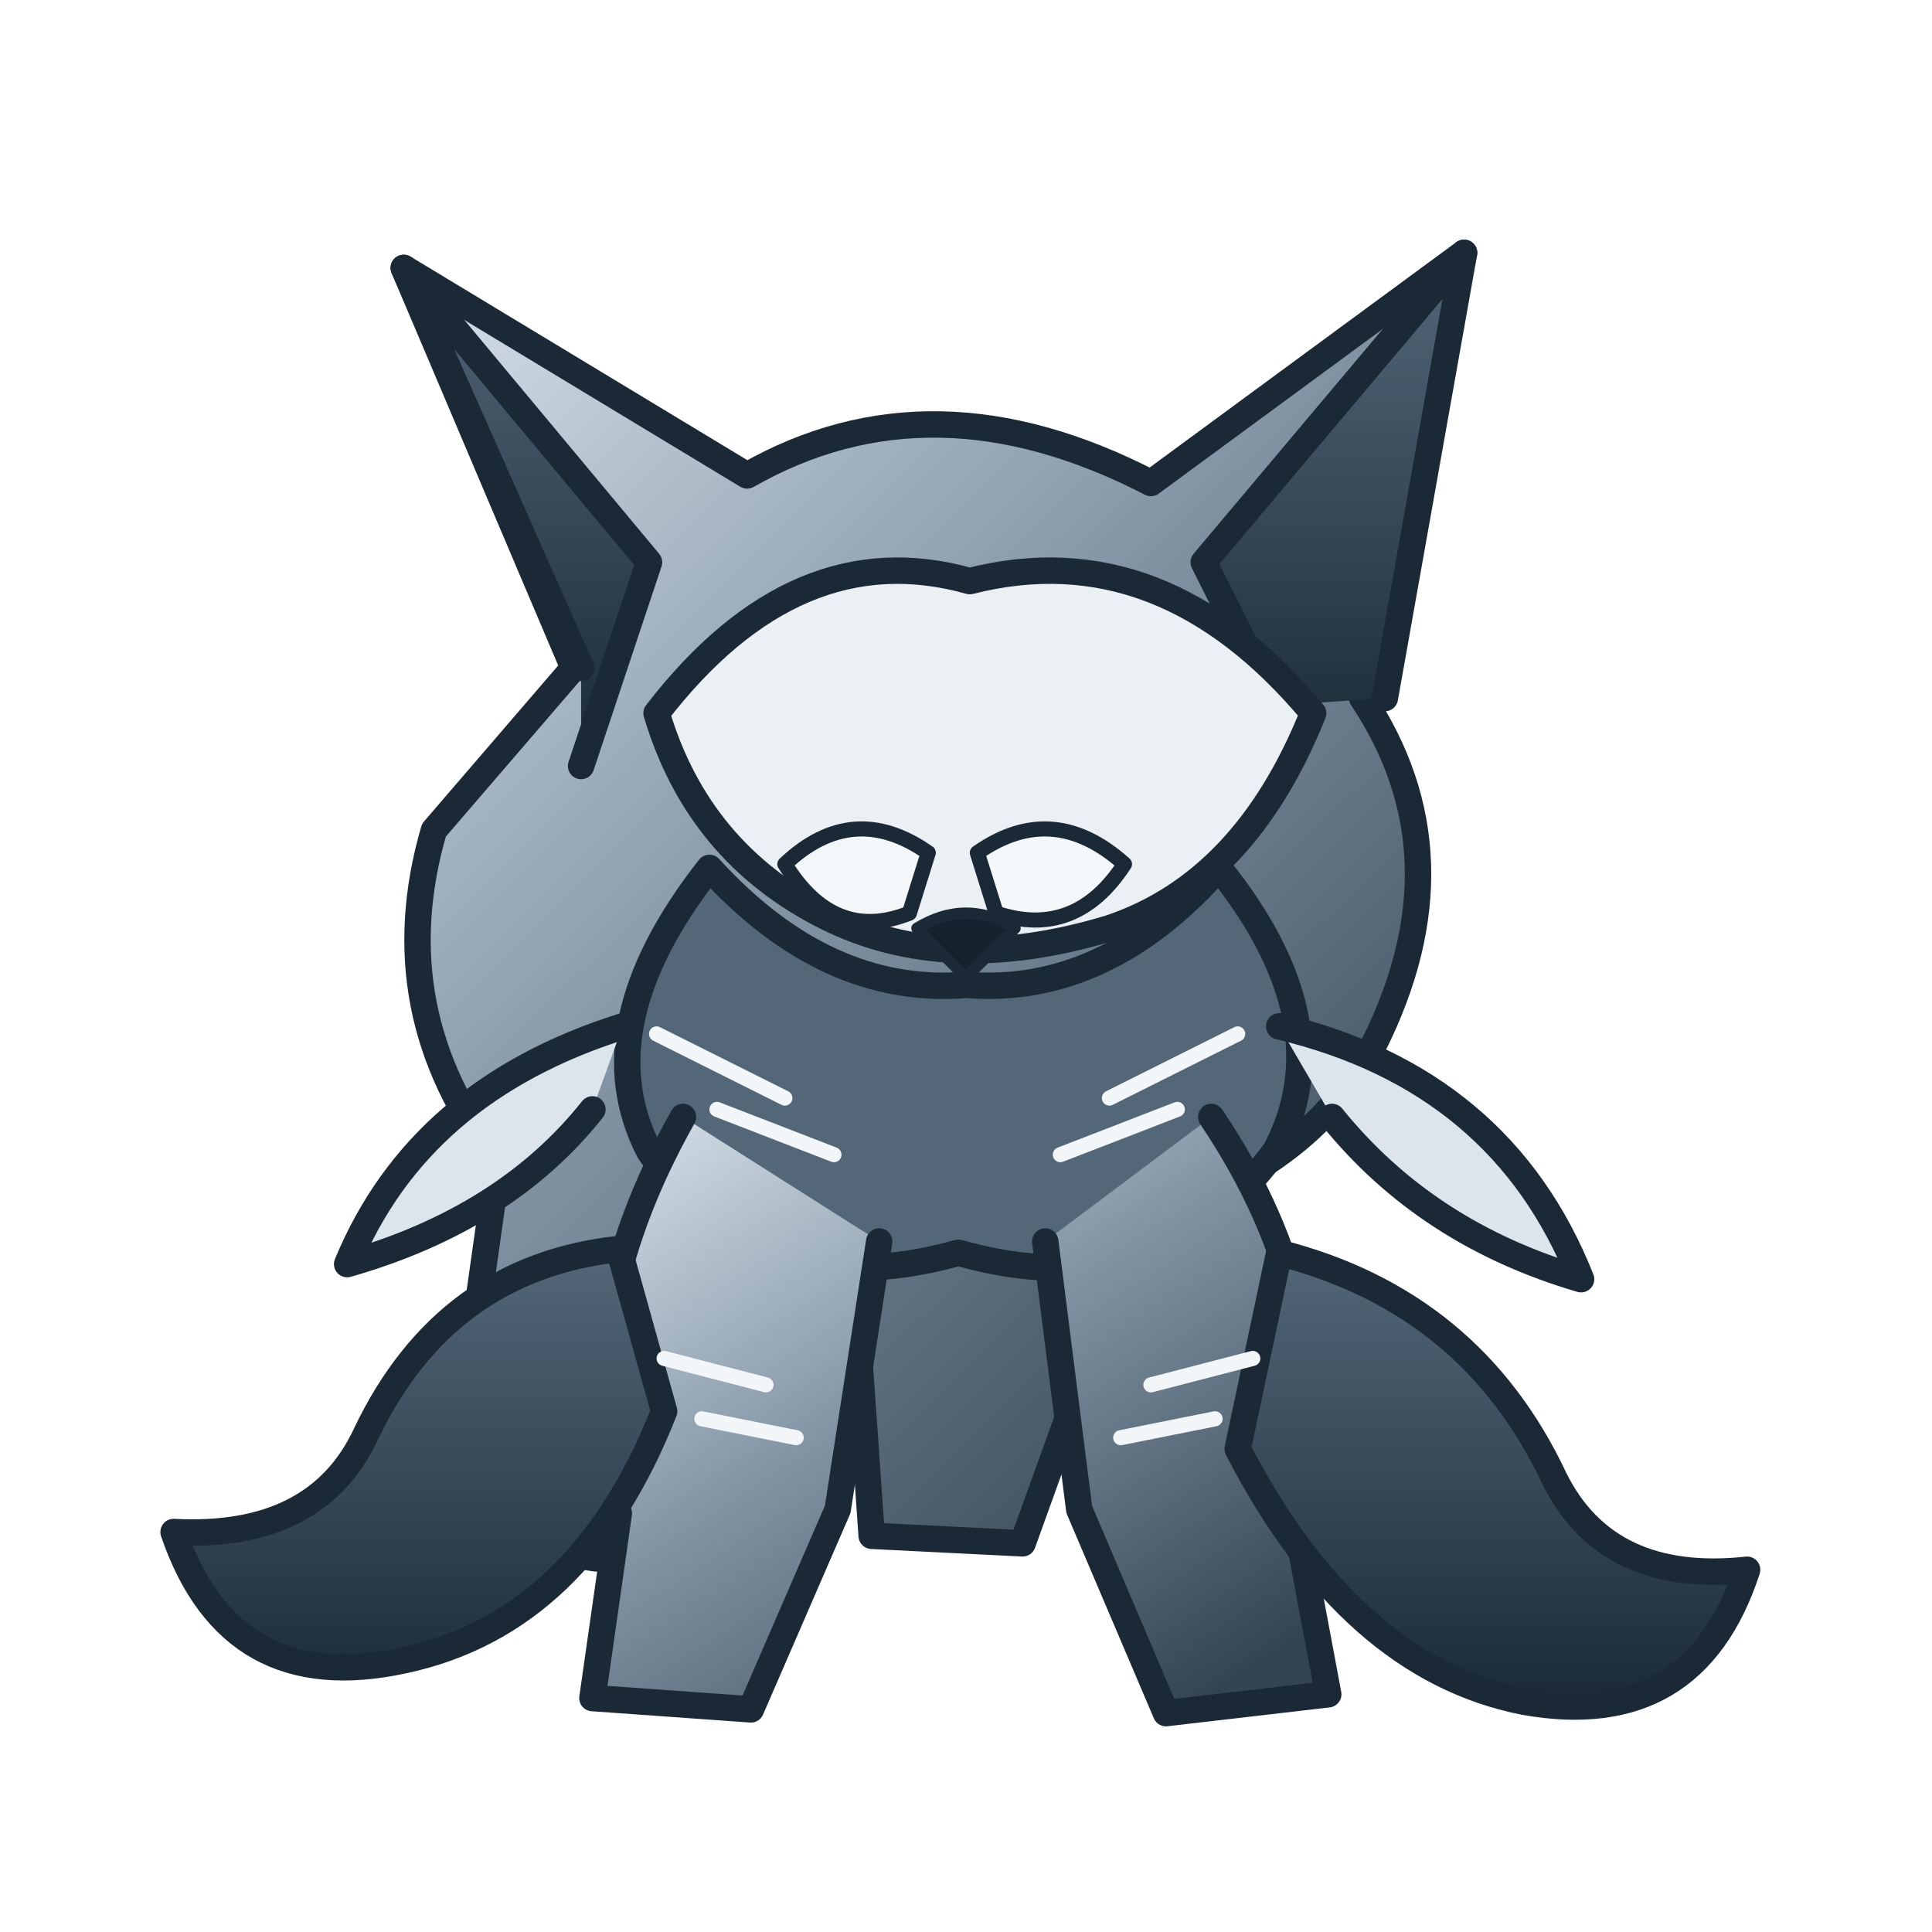
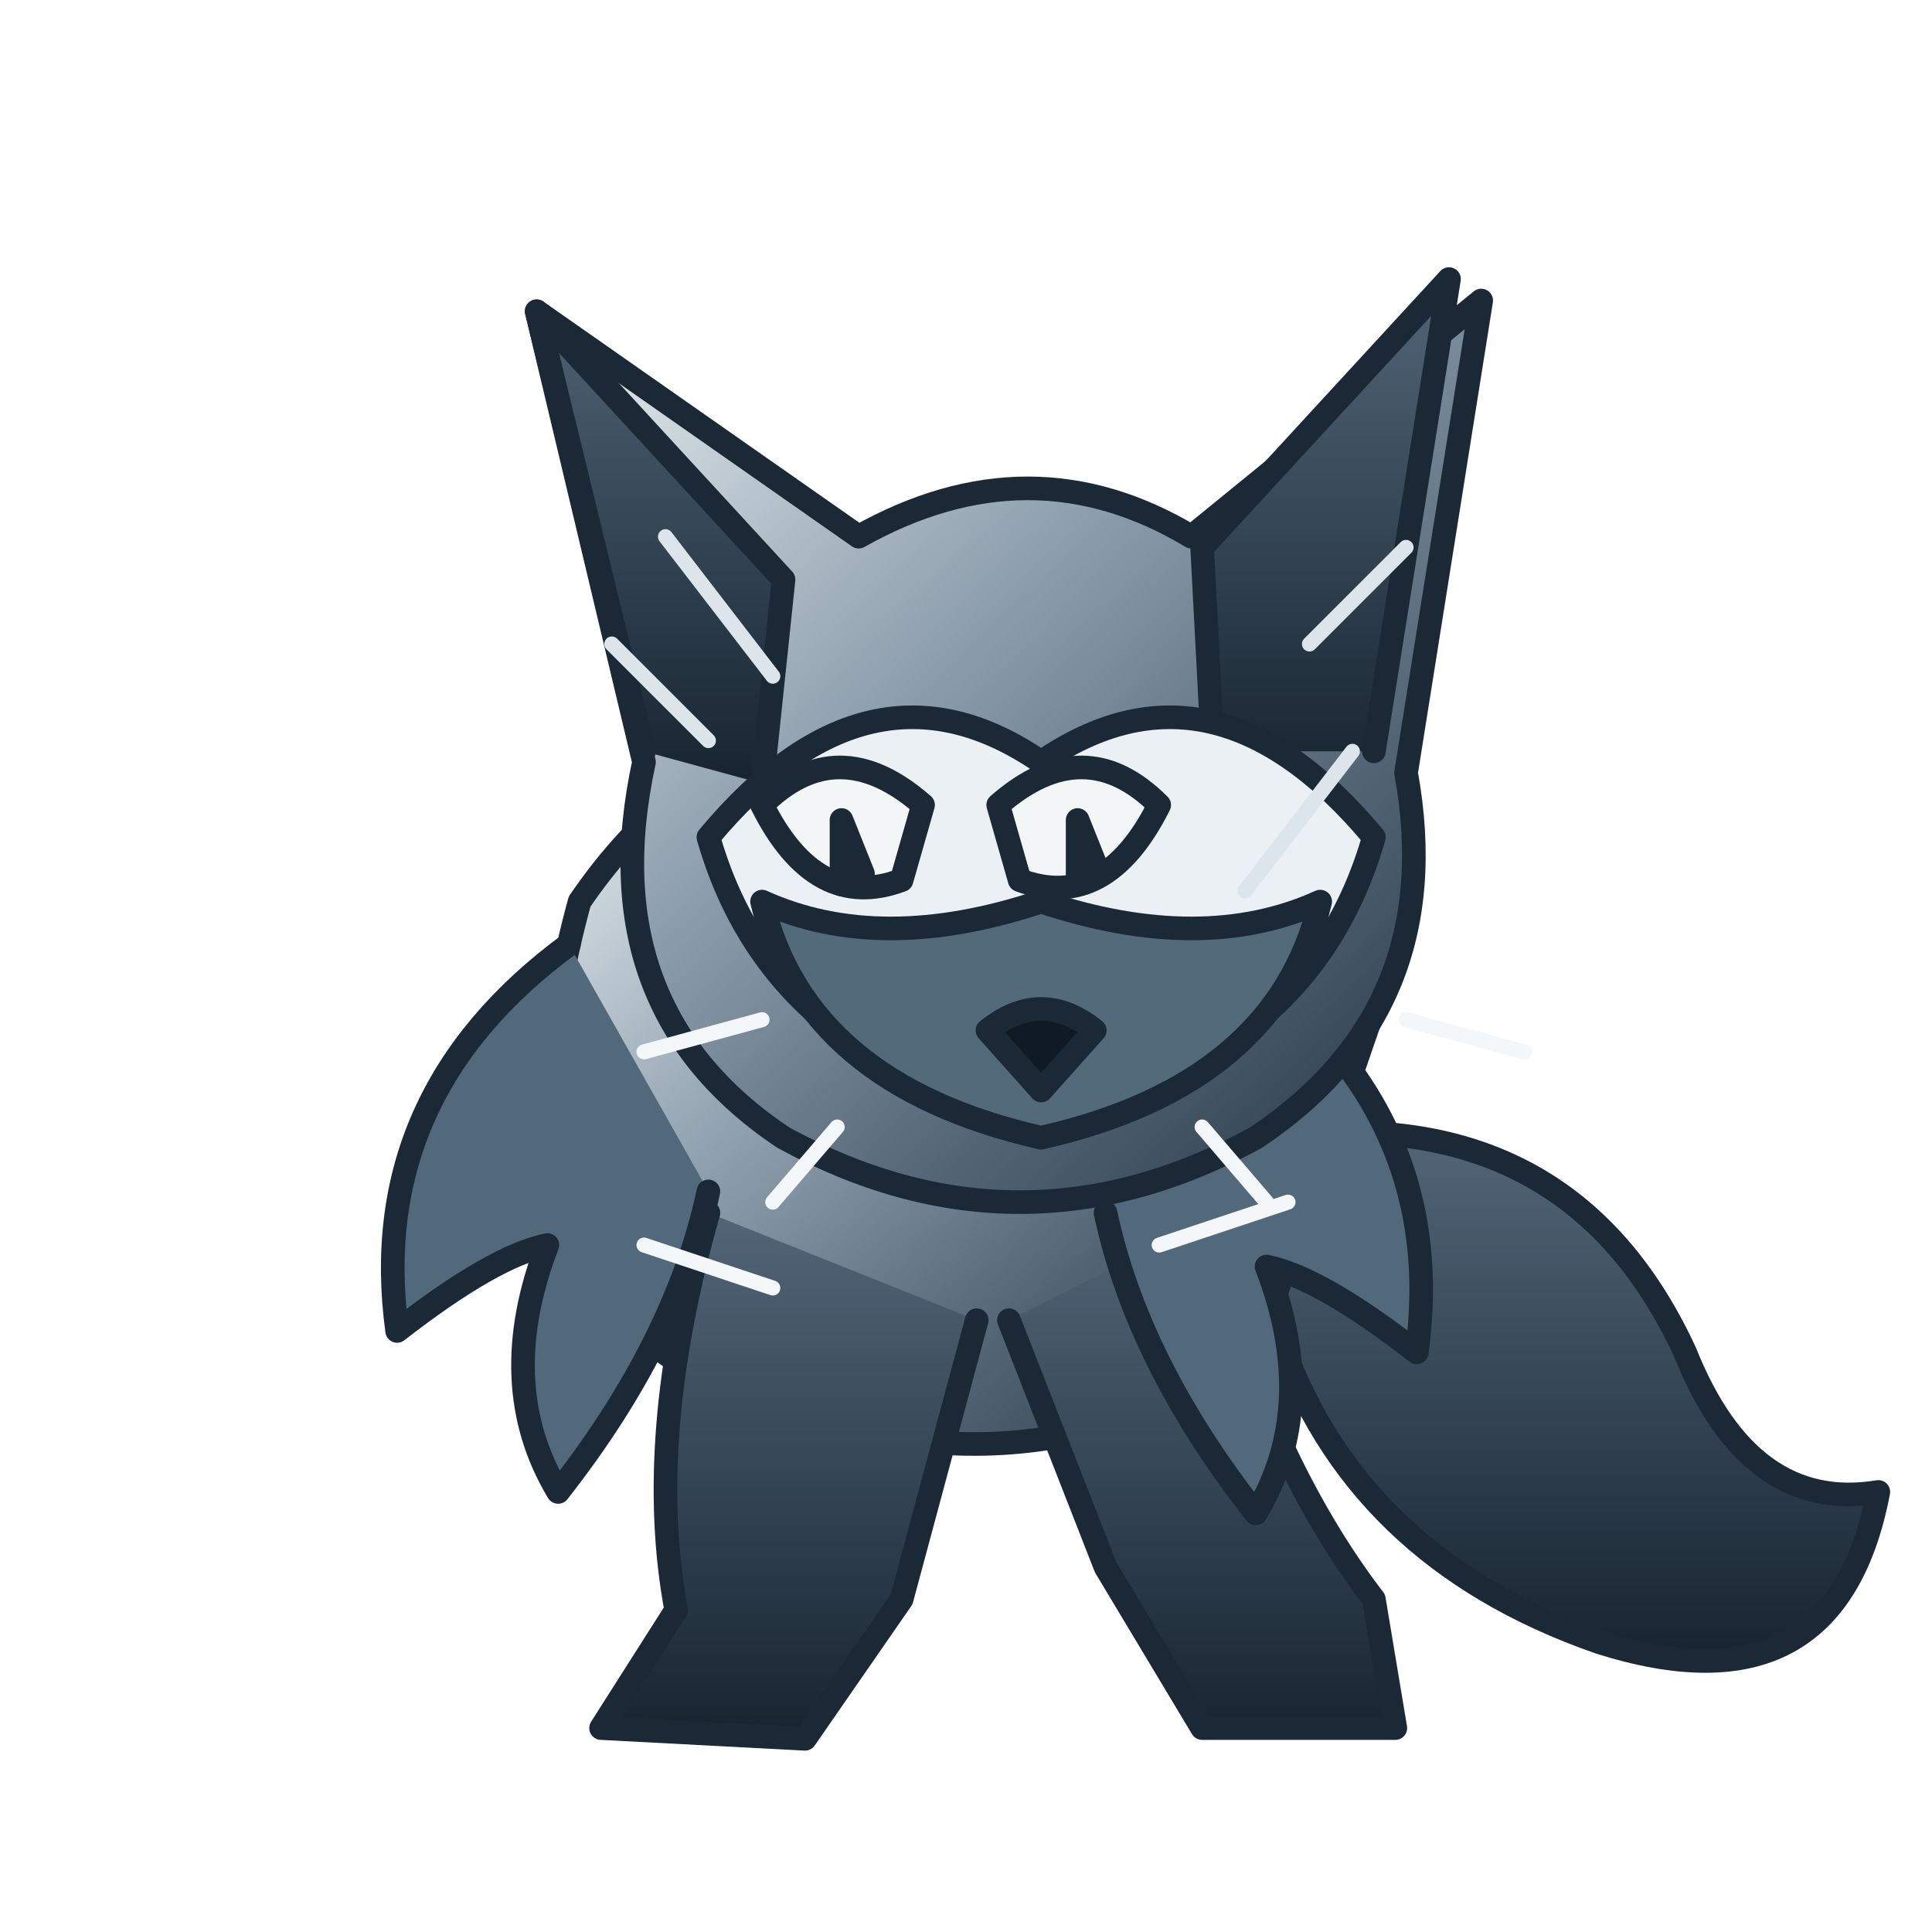
- <svg xmlns="http://www.w3.org/2000/svg" viewBox="0 0 512 512" role="img" aria-labelledby="t d">
+ <svg xmlns="http://www.w3.org/2000/svg" viewBox="0 0 900 900">
  <defs>
-     <linearGradient id="fur" x2=".8" y2="1">
-       <stop stop-color="#d9e3eb" />
-       <stop offset=".48" stop-color="#8294a4" />
-       <stop offset="1" stop-color="#344453" />
+     <linearGradient id="coat" x2="1" y2="1">
+       <stop stop-color="#eef3f6" />
+       <stop offset=".35" stop-color="#9aaab7" />
+       <stop offset=".7" stop-color="#536575" />
+       <stop offset="1" stop-color="#202e3b" />
    </linearGradient>
-     <linearGradient id="shadow" x2="0" y2="1">
-       <stop stop-color="#536779" />
-       <stop offset="1" stop-color="#1b2936" />
+     <linearGradient id="dark" x2="0" y2="1">
+       <stop stop-color="#526678" />
+       <stop offset="1" stop-color="#172430" />
    </linearGradient>
  </defs>
-   <g stroke="#1b2936" stroke-width="7" stroke-linejoin="round" stroke-linecap="round">
-     <path fill="url(#fur)" d="M152 177 107 71l91 55q49-28 107 2l83-61-27 118q28 42 3 92-17 33-62 46l-31 86-40-2-5-72-38 6-30 72-40-6 14-99q-31-40-17-88Z" />
-     <path fill="url(#shadow)" d="M154 177 107 71l65 78-18 54m213-18 21-118-69 82 19 38" />
-     <path fill="#eaf0f4" d="M174 189q37-48 83-35 51-13 91 35-18 45-54 57-43 13-75-3-34-17-45-54Z" />
-     <path fill="#536779" d="M188 230q-33 42-16 75 28 42 82 27 53 15 84-27 18-34-15-75-30 34-67 31-37 3-68-31Z" />
-     <path fill="url(#fur)" d="M181 296q-31 55-17 105l-7 49 42 3 23-53 11-71m88-33q35 52 22 105l9 48-43 5-23-54-9-71" />
-     <path fill="url(#shadow)" d="M164 331q-46 5-67 49-13 28-51 26 15 44 61 34 47-10 69-66Zm175 1q51 13 73 60 14 28 51 24-14 43-59 35-46-9-76-67Z" />
-     <path fill="#dce5eb" d="M339 272q59 14 80 67-41-12-66-43m-188-24q-54 17-73 63 42-12 65-41" />
-     <path fill="#f4f7f9" stroke-width="4" d="M208 229q18-17 38-3l-5 16q-20 8-33-13m51-3q20-14 39 3-13 20-34 13Z" />
-     <path fill="#15222d" stroke-width="3" d="M243 246q13-8 26 0l-13 13Z" />
-     <path fill="none" stroke="#f3f6f8" stroke-width="4" d="m174 274 34 17m-18 3 31 12m107-32-34 17m18 3-31 12M176 360l27 7m-17 9 25 5m121-21-27 7m17 9-25 5" />
+   <g stroke="#1b2936" stroke-width="11" stroke-linejoin="round" stroke-linecap="round">
+     <path fill="url(#dark)" d="M565 535q160-35 220 95 30 75 90 65-20 105-130 70-115-40-150-145Z" />
+     <path fill="url(#coat)" d="M270 420q75-110 210-80 110 20 160 130l-55 160q-115 80-260 10-100-55-55-220Z" />
+     <path fill="url(#dark)" d="M330 565q-30 105-15 185l-35 55 95 5 45-65 35-130m105-45q30 110 80 175l10 60-90 0-45-75-45-115" />
+     <path fill="#52697b" d="M265 440q-95 70-80 180 45-35 70-40-25 65 5 115 55-70 70-140m250-105q95 70 80 180-45-35-70-40 25 65-5 115-55-70-70-140" />
+     <path fill="url(#coat)" d="M300 355 250 145l150 105q80-45 155 0l135-110-35 220q20 110-70 170-110 60-220 0-90-60-65-175Z" />
+     <path fill="url(#dark)" d="M300 350 250 145l115 125-10 95m285-15 35-220-115 125 5 95" />
+     <path fill="#eaf0f3" d="M330 390q75-90 155-35 80-55 155 35-30 105-155 130-125-25-155-130Z" />
+     <path fill="#536a7b" d="M355 420q55 25 130 0 75 25 130 0-20 85-130 110-110-25-130-110Z" />
+     <path fill="#f3f6f7" d="M355 375q35-35 75 0l-10 35q-40 15-65-35m110 0q40-35 75 0-25 50-65 35Z" />
+     <path fill="#17232e" d="M392 382l10 25-10 5Zm110 0 10 25-10 5Z" />
+     <path fill="#101a24" d="M460 480q25-20 50 0l-25 28Z" />
+     <path fill="none" stroke="#f4f7f9" stroke-width="7" d="M355 475l-55 15m355-15 55 15M390 525l-30 35m200-35 30 35M300 580l60 20m180-20 60-20" />
+     <path fill="none" stroke="#dce5eb" stroke-width="7" d="M285 300l45 45m-20-95 50 65m250-15 45-45m-25 95-50 65" />
  </g>
</svg>
